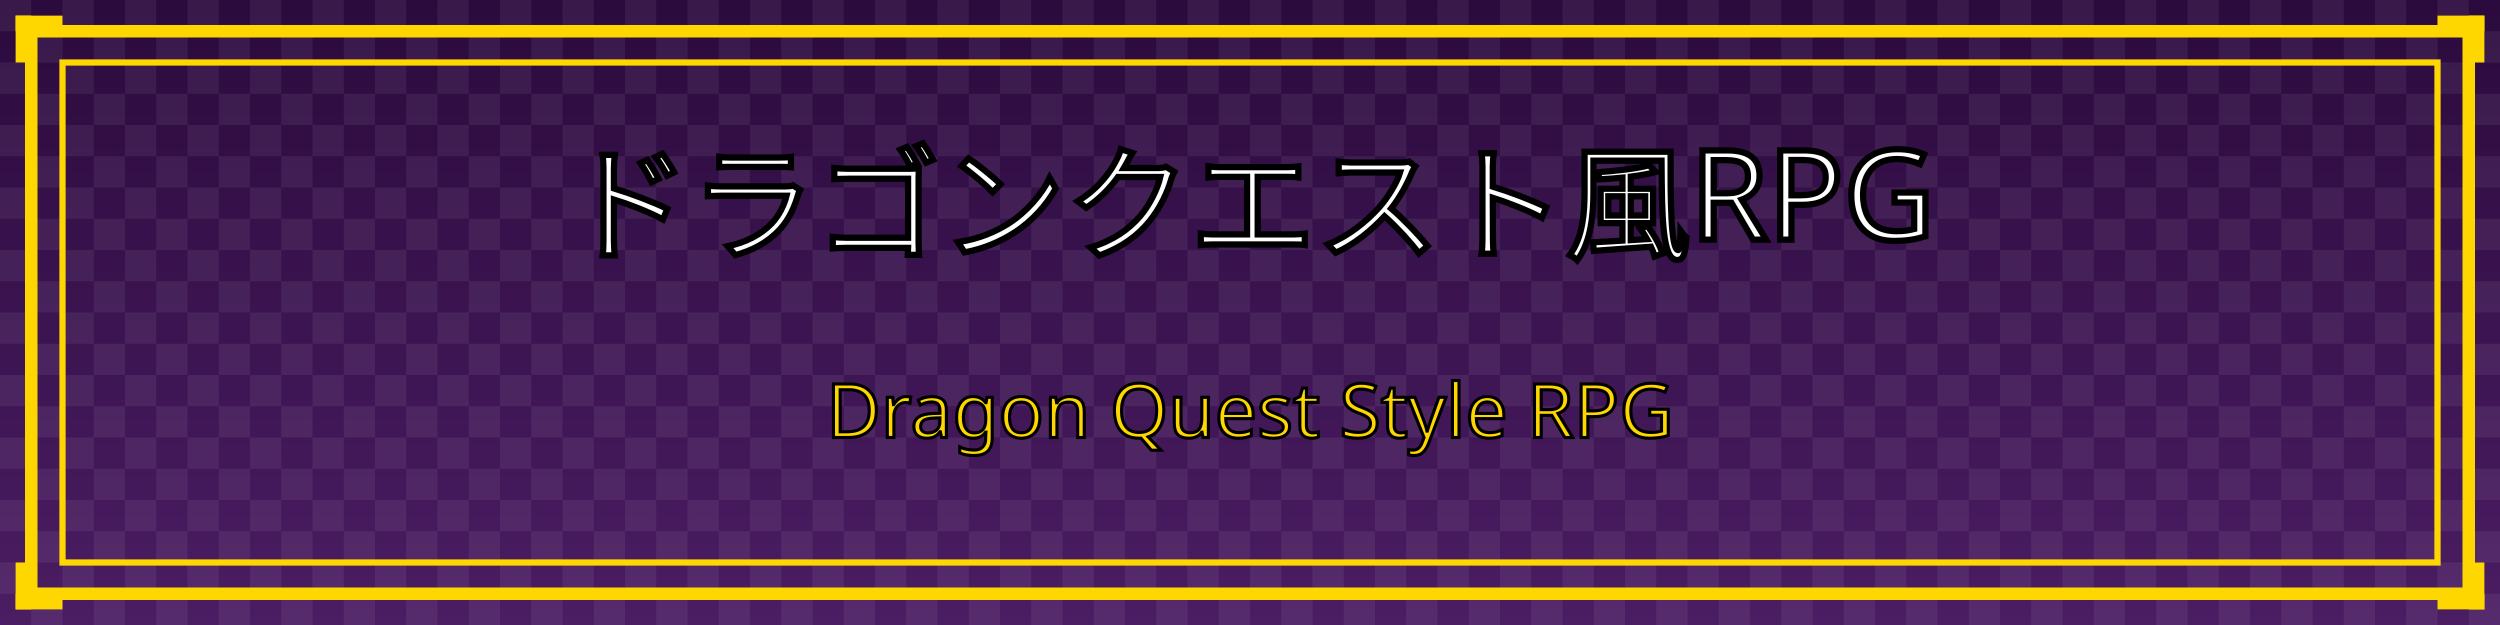
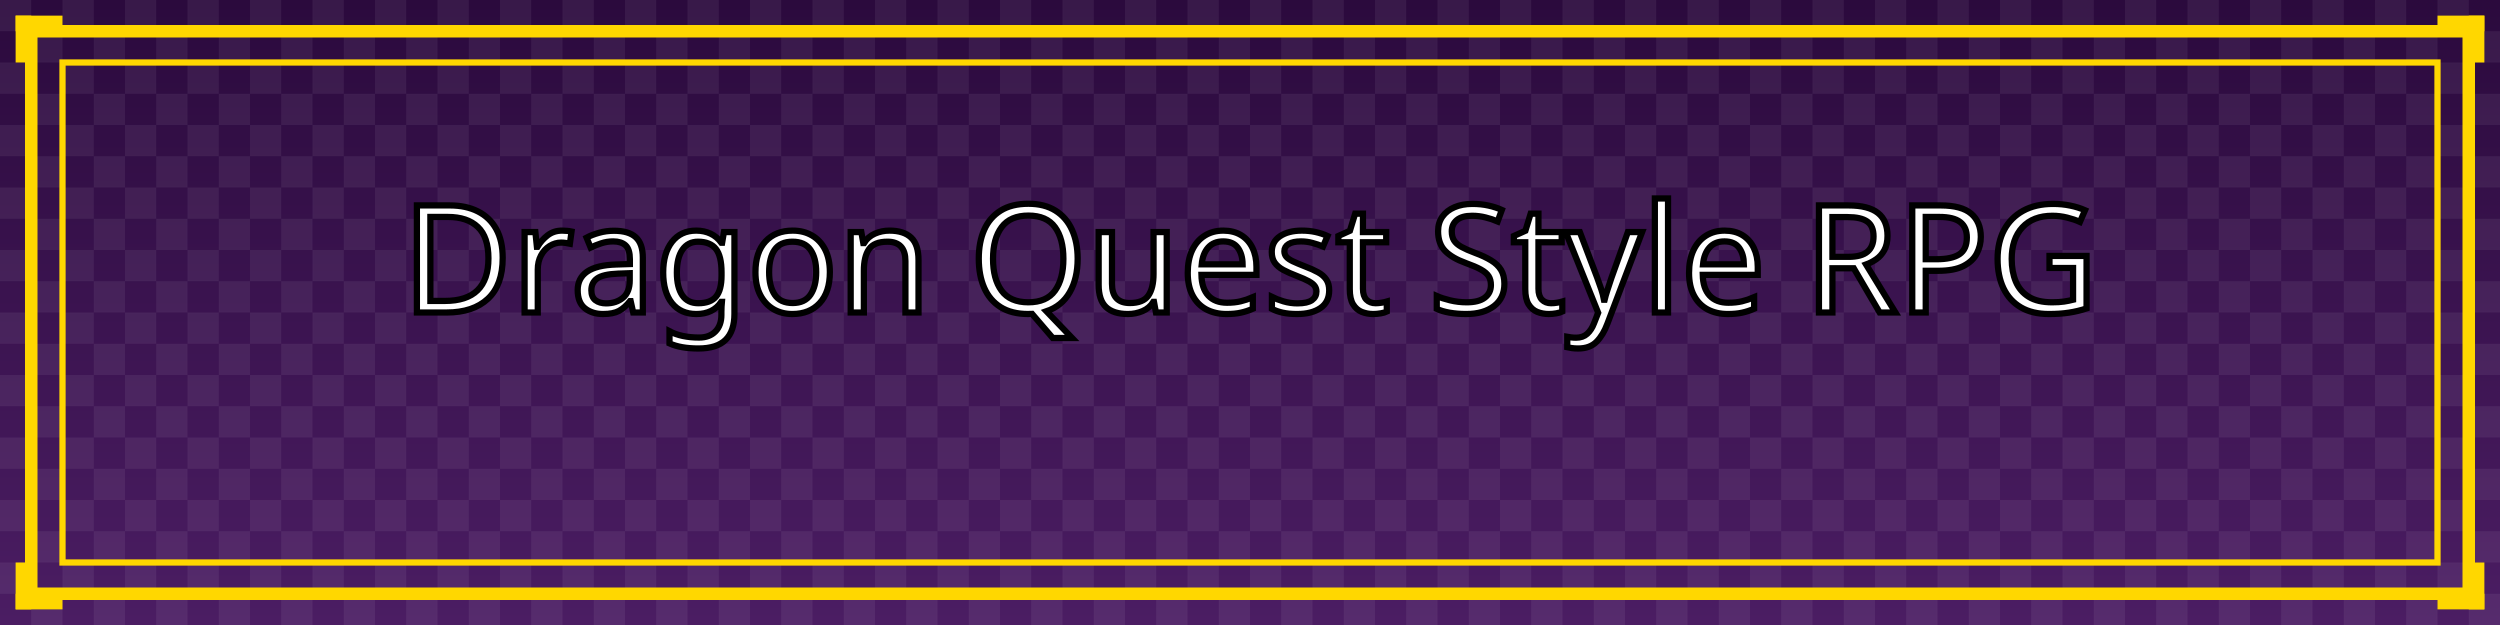
<svg xmlns="http://www.w3.org/2000/svg" width="800" height="200" viewBox="0 0 800 200">
  <defs>
    <linearGradient id="headerGradient" x1="0%" y1="0%" x2="0%" y2="100%">
      <stop offset="0%" style="stop-color:#2b0a3d;stop-opacity:1" />
      <stop offset="100%" style="stop-color:#4b1d63;stop-opacity:1" />
    </linearGradient>
    <pattern id="pixelPattern" x="0" y="0" width="20" height="20" patternUnits="userSpaceOnUse">
      <rect x="0" y="0" width="10" height="10" fill="#ffffff10" />
      <rect x="10" y="10" width="10" height="10" fill="#ffffff10" />
    </pattern>
  </defs>
  <rect width="800" height="200" fill="url(#headerGradient)" />
  <rect width="800" height="200" fill="url(#pixelPattern)" />
  <rect x="10" y="10" width="780" height="180" stroke="#ffd700" stroke-width="4" fill="none" />
  <rect x="20" y="20" width="760" height="160" stroke="#ffd700" stroke-width="2" fill="none" />
  <g fill="#ffd700">
    <rect x="5" y="5" width="15" height="5" />
    <rect x="5" y="5" width="5" height="15" />
    <rect x="780" y="5" width="15" height="5" />
    <rect x="790" y="5" width="5" height="15" />
    <rect x="5" y="190" width="15" height="5" />
    <rect x="5" y="180" width="5" height="15" />
    <rect x="780" y="190" width="15" height="5" />
    <rect x="790" y="180" width="5" height="15" />
  </g>
-   <text x="400" y="80" font-family="Arial Black, sans-serif" font-size="40" text-anchor="middle" fill="#ffffff" stroke="#000000" stroke-width="2">
-         ドラゴンクエスト風RPG
-     </text>
-   <text x="400" y="140" font-family="Arial Black, sans-serif" font-size="24" text-anchor="middle" fill="#ffd700" stroke="#000000" stroke-width="1">
+   <text x="400" y="100" font-family="Arial Black, sans-serif" font-size="48" text-anchor="middle" fill="#ffffff" stroke="#000000" stroke-width="2">
        Dragon Quest Style RPG
    </text>
</svg>
